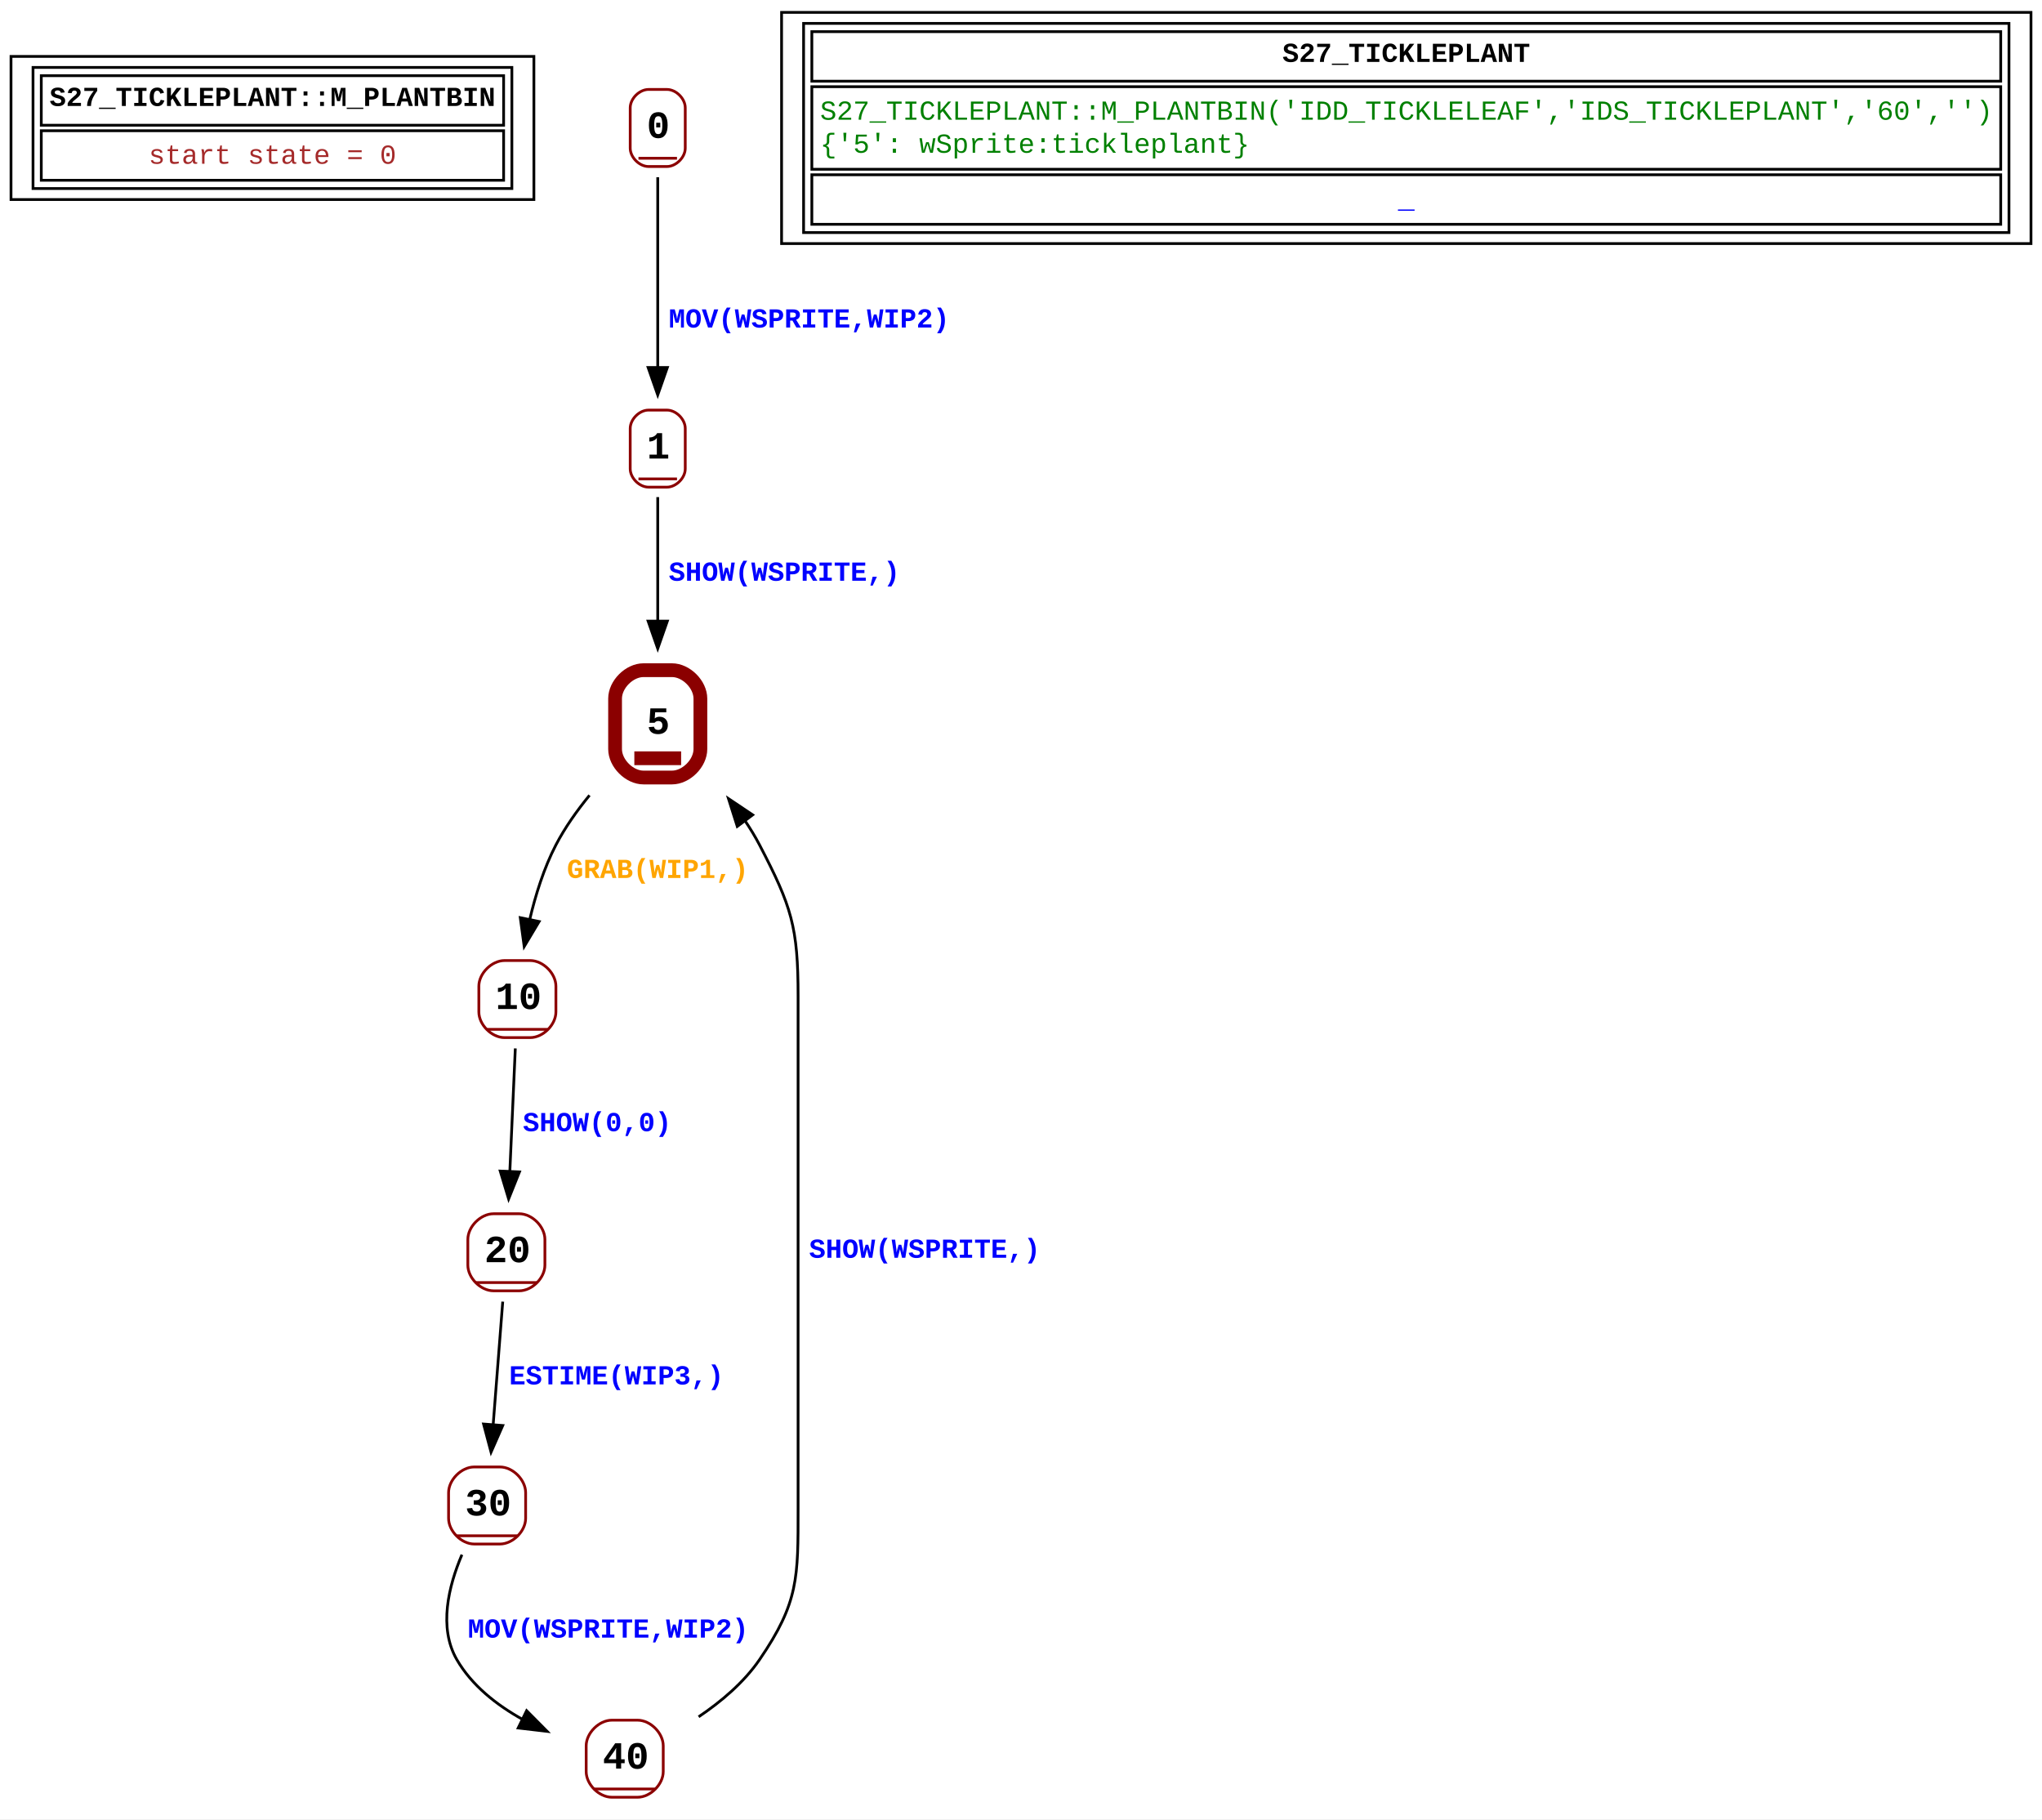
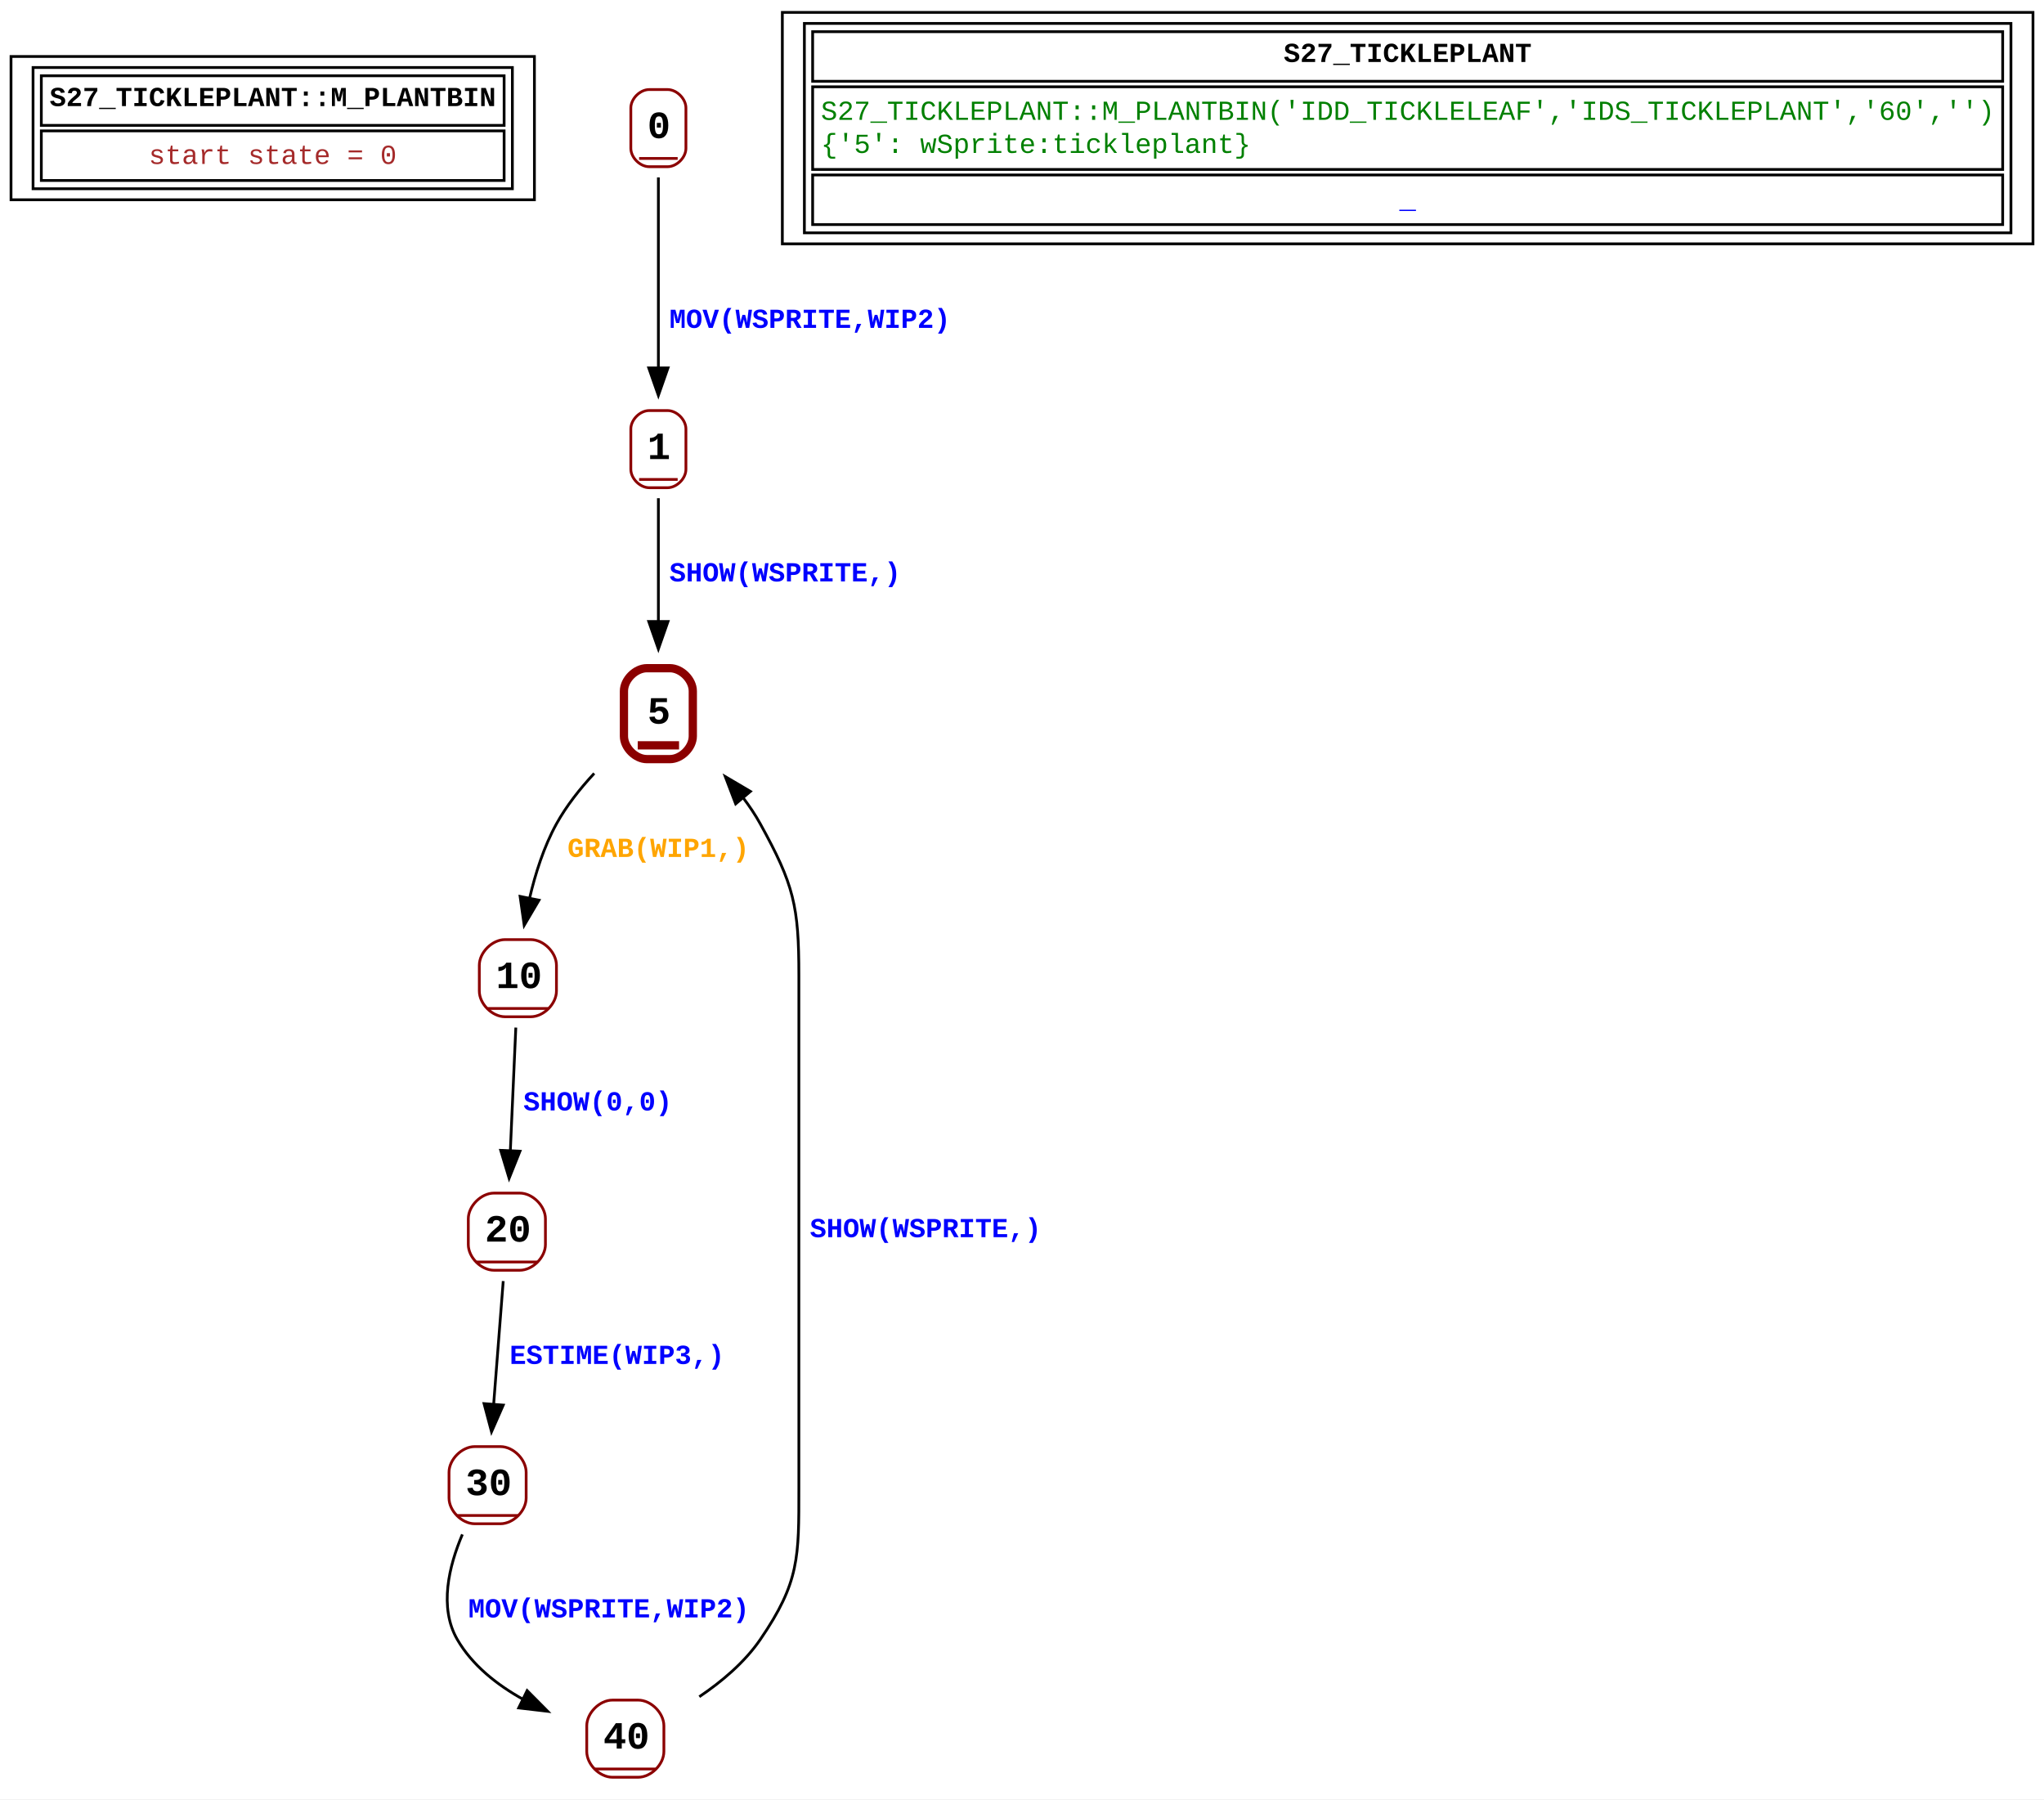
- <svg xmlns="http://www.w3.org/2000/svg" width="742pt" height="661pt" viewBox="0.00 0.00 742.00 661.00">
-   <g id="graph0" class="graph" transform="scale(1 1) rotate(0) translate(4 657)">
-     <polygon fill="white" stroke="none" points="-4,4 -4,-657 738,-657 738,4 -4,4" />
+ <svg xmlns="http://www.w3.org/2000/svg" width="742pt" height="653pt" viewBox="0.00 0.00 742.00 653.00">
+   <g id="graph0" class="graph" transform="scale(1 1) rotate(0) translate(4 649)">
+     <polygon fill="white" stroke="none" points="-4,4 -4,-649 738,-649 738,4 -4,4" />
    <g id="node1" class="node">
-       <polygon fill="none" stroke="black" points="0,-584.5 0,-636.5 190,-636.5 190,-584.5 0,-584.5" />
-       <polygon fill="none" stroke="black" points="11,-611.5 11,-629.5 179,-629.5 179,-611.5 11,-611.5" />
-       <text text-anchor="start" x="14" y="-618.5" font-family="Courier New" font-weight="bold" font-size="10.00">S27_TICKLEPLANT::M_PLANTBIN</text>
-       <polygon fill="none" stroke="black" points="11,-591.5 11,-609.5 179,-609.5 179,-591.5 11,-591.5" />
-       <text text-anchor="start" x="49.99" y="-597.5" font-family="Courier New" font-size="10.00" fill="brown">start state = 0</text>
-       <polygon fill="none" stroke="black" points="8,-588.5 8,-632.5 182,-632.5 182,-588.5 8,-588.5" />
+       <polygon fill="none" stroke="black" points="0,-576.5 0,-628.5 190,-628.5 190,-576.5 0,-576.5" />
+       <polygon fill="none" stroke="black" points="11,-603.5 11,-621.5 179,-621.5 179,-603.5 11,-603.5" />
+       <text text-anchor="start" x="14" y="-610.5" font-family="Courier New" font-weight="bold" font-size="10.00">S27_TICKLEPLANT::M_PLANTBIN</text>
+       <polygon fill="none" stroke="black" points="11,-583.5 11,-601.5 179,-601.5 179,-583.5 11,-583.5" />
+       <text text-anchor="start" x="49.99" y="-589.5" font-family="Courier New" font-size="10.00" fill="brown">start state = 0</text>
+       <polygon fill="none" stroke="black" points="8,-580.5 8,-624.5 182,-624.5 182,-580.5 8,-580.5" />
    </g>
    <g id="node2" class="node">
-       <polyline fill="none" stroke="darkred" points="228,-599.5 242,-599.5" />
-       <text text-anchor="start" x="231" y="-606.9" font-family="Courier New" font-weight="bold" font-size="14.00">0</text>
-       <path fill="none" stroke="darkred" d="M231.67,-596.5C231.67,-596.5 238.33,-596.5 238.33,-596.5 241.67,-596.5 245,-599.83 245,-603.17 245,-603.17 245,-617.83 245,-617.83 245,-621.17 241.67,-624.5 238.33,-624.5 238.33,-624.5 231.67,-624.5 231.67,-624.5 228.33,-624.5 225,-621.17 225,-617.83 225,-617.83 225,-603.17 225,-603.17 225,-599.83 228.33,-596.5 231.67,-596.5" />
+       <polyline fill="none" stroke="darkred" points="228,-591.5 242,-591.5" />
+       <text text-anchor="start" x="231" y="-598.9" font-family="Courier New" font-weight="bold" font-size="14.00">0</text>
+       <path fill="none" stroke="darkred" d="M231.67,-588.5C231.67,-588.5 238.33,-588.5 238.33,-588.5 241.67,-588.5 245,-591.83 245,-595.17 245,-595.17 245,-609.83 245,-609.83 245,-613.17 241.67,-616.5 238.33,-616.5 238.33,-616.5 231.67,-616.5 231.67,-616.5 228.33,-616.5 225,-613.17 225,-609.83 225,-609.83 225,-595.17 225,-595.17 225,-591.83 228.33,-588.5 231.67,-588.5" />
    </g>
    <g id="node3" class="node">
-       <polyline fill="none" stroke="darkred" points="228,-483 242,-483" />
-       <text text-anchor="start" x="231" y="-490.4" font-family="Courier New" font-weight="bold" font-size="14.00">1</text>
-       <path fill="none" stroke="darkred" d="M231.67,-480C231.67,-480 238.33,-480 238.33,-480 241.67,-480 245,-483.33 245,-486.67 245,-486.67 245,-501.33 245,-501.33 245,-504.67 241.67,-508 238.33,-508 238.33,-508 231.67,-508 231.67,-508 228.33,-508 225,-504.67 225,-501.33 225,-501.33 225,-486.67 225,-486.67 225,-483.33 228.33,-480 231.67,-480" />
+       <polyline fill="none" stroke="darkred" points="228,-475 242,-475" />
+       <text text-anchor="start" x="231" y="-482.4" font-family="Courier New" font-weight="bold" font-size="14.00">1</text>
+       <path fill="none" stroke="darkred" d="M231.67,-472C231.67,-472 238.33,-472 238.33,-472 241.67,-472 245,-475.33 245,-478.67 245,-478.67 245,-493.33 245,-493.33 245,-496.67 241.67,-500 238.33,-500 238.33,-500 231.67,-500 231.67,-500 228.33,-500 225,-496.67 225,-493.33 225,-493.33 225,-478.67 225,-478.67 225,-475.33 228.33,-472 231.67,-472" />
    </g>
    <g id="edge1" class="edge">
-       <path fill="none" stroke="black" d="M235,-592.61C235,-574.42 235,-545.2 235,-523.46" />
-       <polygon fill="black" stroke="black" points="238.5,-523.48 235,-513.48 231.5,-523.48 238.5,-523.48" />
-       <text text-anchor="start" x="239" y="-538" font-family="Courier New" font-weight="bold" font-size="10.00" fill="blue">MOV(WSPRITE,WIP2)</text>
+       <path fill="none" stroke="black" d="M235,-584.61C235,-566.42 235,-537.2 235,-515.46" />
+       <polygon fill="black" stroke="black" points="238.5,-515.48 235,-505.48 231.5,-515.48 238.5,-515.48" />
+       <text text-anchor="start" x="239" y="-530" font-family="Courier New" font-weight="bold" font-size="10.00" fill="blue">MOV(WSPRITE,WIP2)</text>
    </g>
    <g id="node4" class="node">
-       <polyline fill="none" stroke="darkred" stroke-width="5" points="226.5,-381.5 243.5,-381.5" />
-       <text text-anchor="start" x="231" y="-390.4" font-family="Courier New" font-weight="bold" font-size="14.00">5</text>
-       <path fill="none" stroke="darkred" stroke-width="5" d="M229.83,-374.5C229.83,-374.5 240.17,-374.5 240.17,-374.5 245.33,-374.5 250.5,-379.67 250.5,-384.83 250.5,-384.83 250.5,-403.17 250.5,-403.17 250.5,-408.33 245.33,-413.5 240.17,-413.5 240.17,-413.5 229.83,-413.5 229.83,-413.5 224.67,-413.5 219.5,-408.33 219.5,-403.17 219.5,-403.17 219.5,-384.83 219.5,-384.83 219.5,-379.67 224.67,-374.5 229.83,-374.5" />
+       <polyline fill="none" stroke="darkred" stroke-width="3" points="227.5,-378.5 242.5,-378.5" />
+       <text text-anchor="start" x="231" y="-386.4" font-family="Courier New" font-weight="bold" font-size="14.00">5</text>
+       <path fill="none" stroke="darkred" stroke-width="3" d="M230.83,-373.5C230.83,-373.5 239.17,-373.5 239.17,-373.5 243.33,-373.5 247.5,-377.67 247.5,-381.83 247.5,-381.83 247.5,-398.17 247.5,-398.17 247.5,-402.33 243.33,-406.5 239.17,-406.5 239.17,-406.5 230.83,-406.5 230.83,-406.5 226.67,-406.5 222.5,-402.33 222.5,-398.17 222.5,-398.17 222.5,-381.83 222.5,-381.83 222.5,-377.67 226.67,-373.5 230.83,-373.5" />
    </g>
    <g id="edge2" class="edge">
-       <path fill="none" stroke="black" d="M235,-476.38C235,-464.02 235,-446.68 235,-431.19" />
-       <polygon fill="black" stroke="black" points="238.5,-431.33 235,-421.33 231.5,-431.33 238.5,-431.33" />
-       <text text-anchor="start" x="239" y="-446" font-family="Courier New" font-weight="bold" font-size="10.00" fill="blue">SHOW(WSPRITE,)</text>
+       <path fill="none" stroke="black" d="M235,-468.19C235,-455.78 235,-438.48 235,-423.41" />
+       <polygon fill="black" stroke="black" points="238.5,-423.45 235,-413.45 231.5,-423.45 238.5,-423.45" />
+       <text text-anchor="start" x="239" y="-438" font-family="Courier New" font-weight="bold" font-size="10.00" fill="blue">SHOW(WSPRITE,)</text>
    </g>
    <g id="node5" class="node">
      <polyline fill="none" stroke="darkred" points="173,-283 195,-283" />
      <text text-anchor="start" x="176" y="-290.4" font-family="Courier New" font-weight="bold" font-size="14.00">10</text>
      <path fill="none" stroke="darkred" d="M179.33,-280C179.33,-280 188.67,-280 188.67,-280 193.33,-280 198,-284.67 198,-289.33 198,-289.33 198,-298.67 198,-298.67 198,-303.33 193.33,-308 188.67,-308 188.67,-308 179.33,-308 179.33,-308 174.67,-308 170,-303.33 170,-298.67 170,-298.67 170,-289.33 170,-289.33 170,-284.67 174.67,-280 179.33,-280" />
    </g>
    <g id="edge7" class="edge">
-       <path fill="none" stroke="black" d="M210.21,-368.04C205.63,-362.44 201.27,-356.29 198,-350 193.64,-341.61 190.58,-331.79 188.46,-322.78" />
-       <polygon fill="black" stroke="black" points="191.91,-322.18 186.48,-313.08 185.05,-323.58 191.91,-322.18" />
+       <path fill="none" stroke="black" d="M211.7,-368.32C206.57,-362.8 201.61,-356.54 198,-350 193.43,-341.72 190.32,-331.92 188.22,-322.91" />
+       <polygon fill="black" stroke="black" points="191.67,-322.31 186.29,-313.18 184.8,-323.67 191.67,-322.31" />
      <text text-anchor="start" x="202" y="-338" font-family="Courier New" font-weight="bold" font-size="10.00" fill="orange">GRAB(WIP1,)</text>
    </g>
    <g id="node6" class="node">
      <polyline fill="none" stroke="darkred" points="169,-191 191,-191" />
      <text text-anchor="start" x="172" y="-198.4" font-family="Courier New" font-weight="bold" font-size="14.00">20</text>
      <path fill="none" stroke="darkred" d="M175.33,-188C175.33,-188 184.67,-188 184.67,-188 189.33,-188 194,-192.67 194,-197.33 194,-197.33 194,-206.67 194,-206.67 194,-211.33 189.33,-216 184.67,-216 184.67,-216 175.33,-216 175.33,-216 170.67,-216 166,-211.33 166,-206.67 166,-206.67 166,-197.33 166,-197.33 166,-192.67 170.67,-188 175.33,-188" />
    </g>
    <g id="edge3" class="edge">
      <path fill="none" stroke="black" d="M183.25,-276.07C182.68,-263.38 181.9,-245.71 181.24,-230.94" />
      <polygon fill="black" stroke="black" points="184.76,-231.2 180.82,-221.36 177.76,-231.51 184.76,-231.2" />
      <text text-anchor="start" x="186" y="-246" font-family="Courier New" font-weight="bold" font-size="10.00" fill="blue">SHOW(0,0)</text>
    </g>
    <g id="node7" class="node">
      <polyline fill="none" stroke="darkred" points="162,-99 184,-99" />
      <text text-anchor="start" x="165" y="-106.4" font-family="Courier New" font-weight="bold" font-size="14.00">30</text>
      <path fill="none" stroke="darkred" d="M168.33,-96C168.33,-96 177.67,-96 177.67,-96 182.33,-96 187,-100.67 187,-105.33 187,-105.33 187,-114.67 187,-114.67 187,-119.33 182.33,-124 177.67,-124 177.67,-124 168.33,-124 168.33,-124 163.67,-124 159,-119.33 159,-114.67 159,-114.67 159,-105.33 159,-105.33 159,-100.67 163.67,-96 168.33,-96" />
    </g>
    <g id="edge4" class="edge">
      <path fill="none" stroke="black" d="M178.68,-184.07C177.7,-171.38 176.32,-153.71 175.17,-138.94" />
      <polygon fill="black" stroke="black" points="178.69,-139.06 174.43,-129.36 171.71,-139.6 178.69,-139.06" />
      <text text-anchor="start" x="181" y="-154" font-family="Courier New" font-weight="bold" font-size="10.00" fill="blue">ESTIME(WIP3,)</text>
    </g>
    <g id="node8" class="node">
      <polyline fill="none" stroke="darkred" points="212,-7 234,-7" />
      <text text-anchor="start" x="215" y="-14.4" font-family="Courier New" font-weight="bold" font-size="14.00">40</text>
      <path fill="none" stroke="darkred" d="M218.33,-4C218.33,-4 227.67,-4 227.67,-4 232.33,-4 237,-8.67 237,-13.33 237,-13.33 237,-22.67 237,-22.67 237,-27.33 232.33,-32 227.67,-32 227.67,-32 218.33,-32 218.33,-32 213.67,-32 209,-27.33 209,-22.67 209,-22.67 209,-13.33 209,-13.33 209,-8.67 213.67,-4 218.33,-4" />
    </g>
    <g id="edge5" class="edge">
      <path fill="none" stroke="black" d="M163.85,-92.13C158.99,-80.7 155.27,-65.63 162,-54 167.44,-44.61 176.45,-37.52 185.9,-32.27" />
      <polygon fill="black" stroke="black" points="187.36,-35.45 194.82,-27.93 184.29,-29.16 187.36,-35.45" />
      <text text-anchor="start" x="166" y="-62" font-family="Courier New" font-weight="bold" font-size="10.00" fill="blue">MOV(WSPRITE,WIP2)</text>
    </g>
    <g id="edge6" class="edge">
-       <path fill="none" stroke="black" d="M249.86,-33.22C258.03,-38.72 266.33,-45.72 272,-54 286.24,-74.82 286,-83.78 286,-109 286,-295 286,-295 286,-295 286,-320.22 283.65,-327.63 272,-350 270.41,-353.05 268.57,-356.06 266.58,-359" />
-       <polygon fill="black" stroke="black" points="263.9,-356.73 260.7,-366.83 269.5,-360.93 263.9,-356.73" />
+       <path fill="none" stroke="black" d="M249.86,-33.22C258.03,-38.72 266.33,-45.72 272,-54 286.24,-74.82 286,-83.78 286,-109 286,-295 286,-295 286,-295 286,-320.22 284.19,-327.91 272,-350 270.2,-353.27 268.05,-356.47 265.72,-359.54" />
+       <polygon fill="black" stroke="black" points="263.06,-357.26 259.28,-367.16 268.41,-361.78 263.06,-357.26" />
      <text text-anchor="start" x="290" y="-200" font-family="Courier New" font-weight="bold" font-size="10.00" fill="blue">SHOW(WSPRITE,)</text>
    </g>
    <g id="node9" class="node">
-       <polygon fill="none" stroke="black" points="280,-568.5 280,-652.5 734,-652.5 734,-568.5 280,-568.5" />
-       <polygon fill="none" stroke="black" points="291,-627.5 291,-645.5 723,-645.5 723,-627.5 291,-627.5" />
-       <text text-anchor="start" x="461.99" y="-634.5" font-family="Courier New" font-weight="bold" font-size="10.00">S27_TICKLEPLANT</text>
-       <polygon fill="none" stroke="black" points="291,-595.5 291,-625.5 723,-625.5 723,-595.5 291,-595.5" />
-       <text text-anchor="start" x="294" y="-613.5" font-family="Courier New" font-size="10.00" fill="green">S27_TICKLEPLANT::M_PLANTBIN('IDD_TICKLELEAF','IDS_TICKLEPLANT','60','')</text>
-       <text text-anchor="start" x="294" y="-601.5" font-family="Courier New" font-size="10.00" fill="green">{'5': wSprite:tickleplant}</text>
-       <polygon fill="none" stroke="black" points="291,-575.5 291,-593.5 723,-593.5 723,-575.5 291,-575.5" />
-       <text text-anchor="start" x="504" y="-581.5" font-family="Courier New" font-size="10.00" fill="blue">_</text>
-       <polygon fill="none" stroke="black" points="288,-572.5 288,-648.5 726,-648.5 726,-572.5 288,-572.5" />
+       <polygon fill="none" stroke="black" points="280,-560.5 280,-644.5 734,-644.5 734,-560.5 280,-560.5" />
+       <polygon fill="none" stroke="black" points="291,-619.5 291,-637.5 723,-637.5 723,-619.5 291,-619.5" />
+       <text text-anchor="start" x="461.99" y="-626.5" font-family="Courier New" font-weight="bold" font-size="10.00">S27_TICKLEPLANT</text>
+       <polygon fill="none" stroke="black" points="291,-587.5 291,-617.5 723,-617.5 723,-587.5 291,-587.5" />
+       <text text-anchor="start" x="294" y="-605.5" font-family="Courier New" font-size="10.00" fill="green">S27_TICKLEPLANT::M_PLANTBIN('IDD_TICKLELEAF','IDS_TICKLEPLANT','60','')</text>
+       <text text-anchor="start" x="294" y="-593.5" font-family="Courier New" font-size="10.00" fill="green">{'5': wSprite:tickleplant}</text>
+       <polygon fill="none" stroke="black" points="291,-567.5 291,-585.5 723,-585.5 723,-567.5 291,-567.5" />
+       <text text-anchor="start" x="504" y="-573.5" font-family="Courier New" font-size="10.00" fill="blue">_</text>
+       <polygon fill="none" stroke="black" points="288,-564.5 288,-640.5 726,-640.5 726,-564.5 288,-564.5" />
    </g>
  </g>
</svg>
